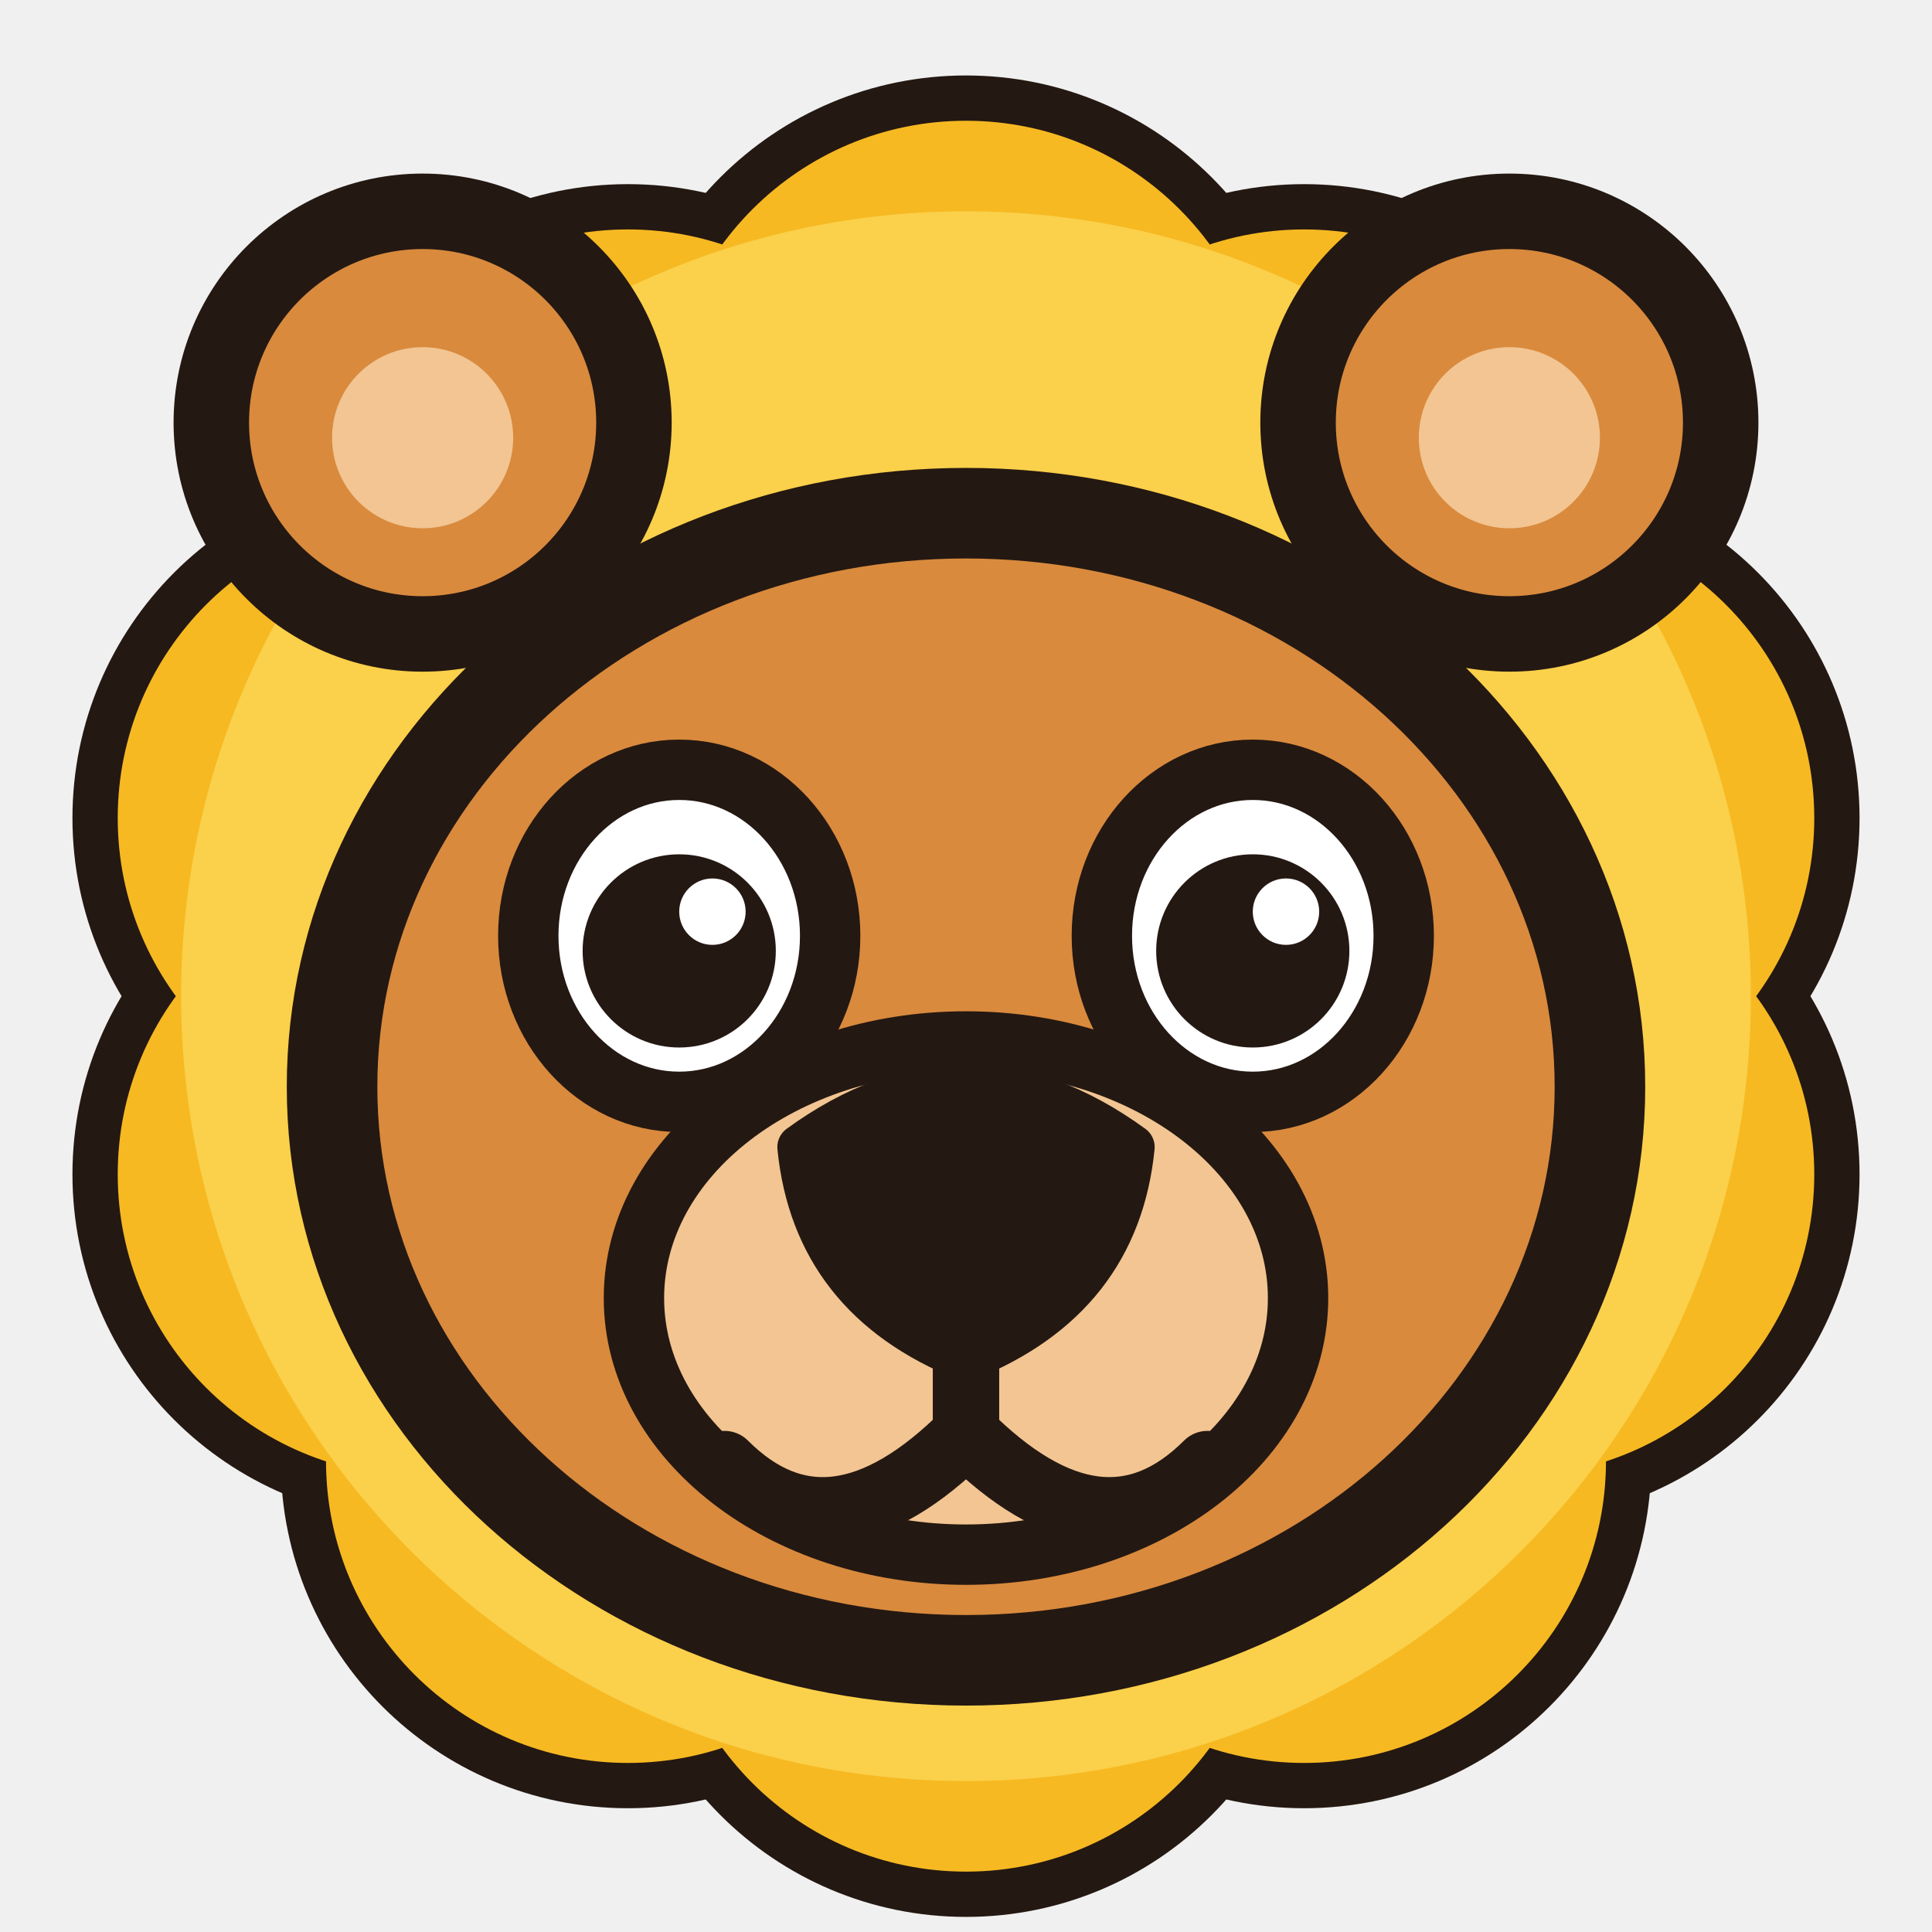
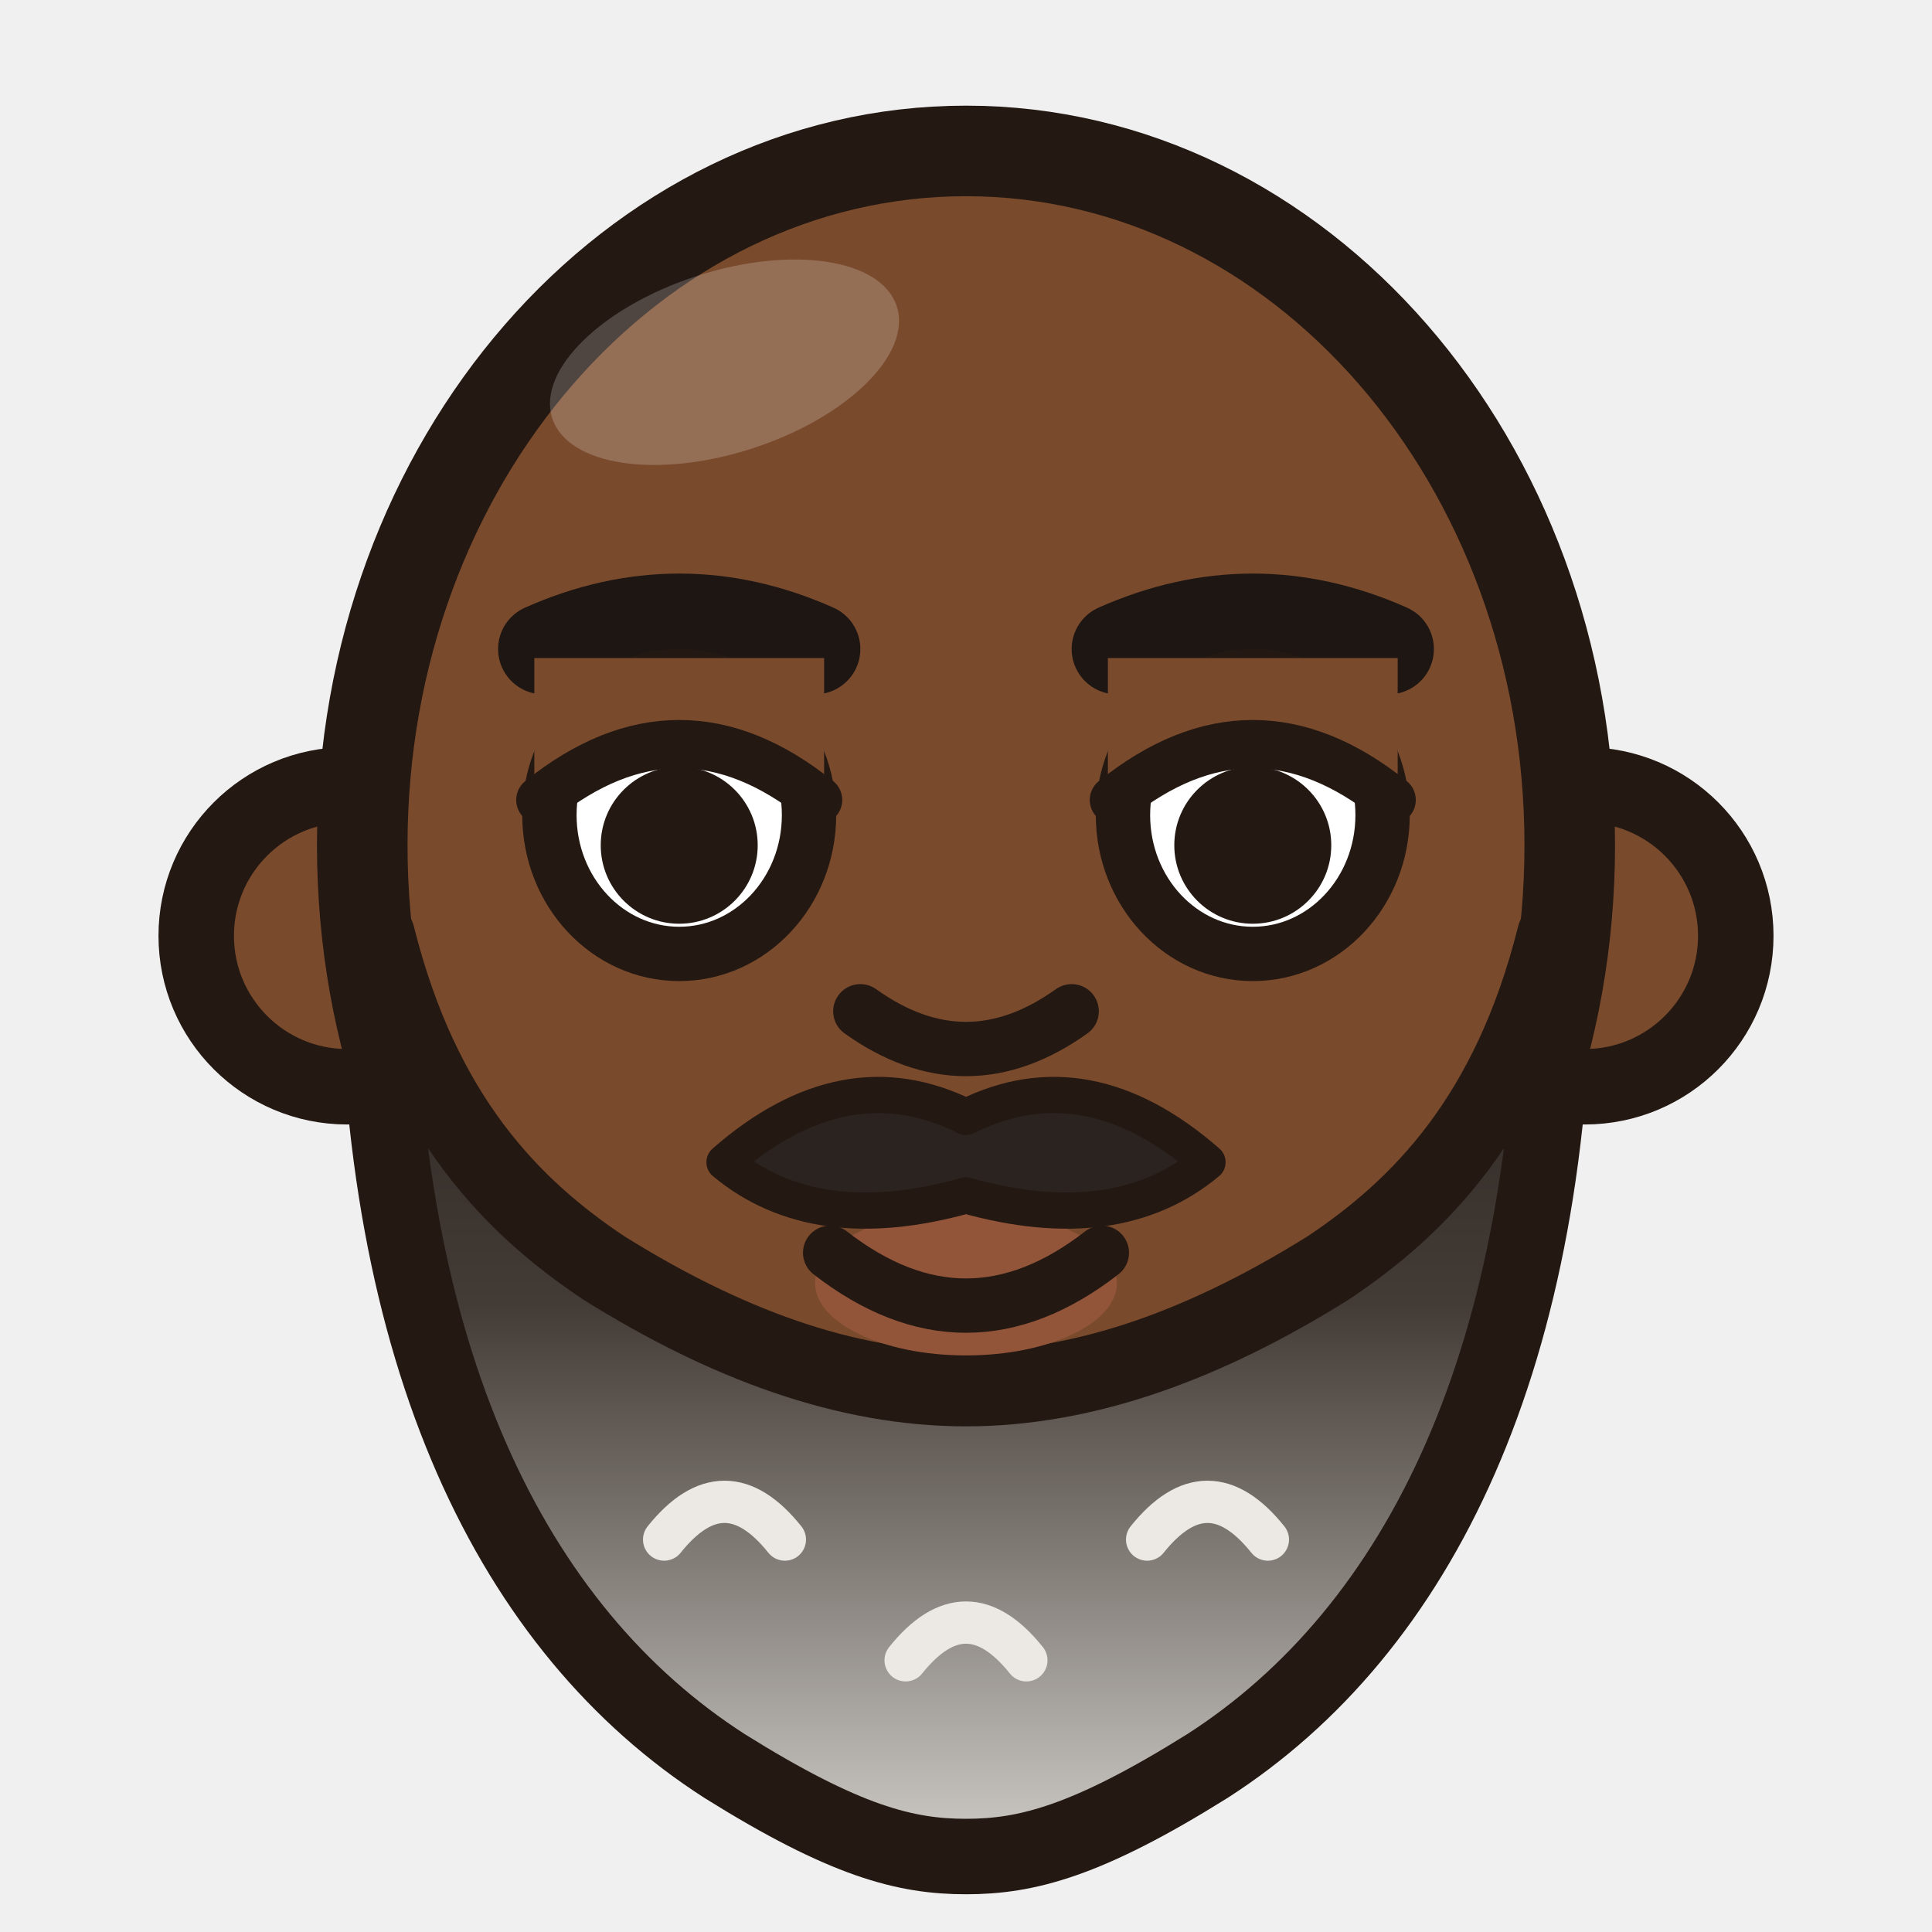
<svg xmlns="http://www.w3.org/2000/svg" viewBox="0 0 64 64">
-   <circle cx="32.0" cy="14.0" r="10" fill="#f6b922" stroke="#241812" stroke-width="3" />
-   <circle cx="43.2" cy="17.6" r="10" fill="#f6b922" stroke="#241812" stroke-width="3" />
-   <circle cx="50.1" cy="27.1" r="10" fill="#f6b922" stroke="#241812" stroke-width="3" />
-   <circle cx="50.1" cy="38.9" r="10" fill="#f6b922" stroke="#241812" stroke-width="3" />
-   <circle cx="43.2" cy="48.4" r="10" fill="#f6b922" stroke="#241812" stroke-width="3" />
-   <circle cx="32.0" cy="52.0" r="10" fill="#f6b922" stroke="#241812" stroke-width="3" />
-   <circle cx="20.8" cy="48.4" r="10" fill="#f6b922" stroke="#241812" stroke-width="3" />
-   <circle cx="13.9" cy="38.9" r="10" fill="#f6b922" stroke="#241812" stroke-width="3" />
-   <circle cx="13.9" cy="27.1" r="10" fill="#f6b922" stroke="#241812" stroke-width="3" />
-   <circle cx="20.8" cy="17.6" r="10" fill="#f6b922" stroke="#241812" stroke-width="3" />
-   <circle cx="32.0" cy="14.0" r="10" fill="#f6b922" />
-   <circle cx="43.2" cy="17.6" r="10" fill="#f6b922" />
-   <circle cx="50.1" cy="27.1" r="10" fill="#f6b922" />
-   <circle cx="50.1" cy="38.9" r="10" fill="#f6b922" />
-   <circle cx="43.2" cy="48.4" r="10" fill="#f6b922" />
-   <circle cx="32.0" cy="52.0" r="10" fill="#f6b922" />
-   <circle cx="20.8" cy="48.4" r="10" fill="#f6b922" />
-   <circle cx="13.9" cy="38.9" r="10" fill="#f6b922" />
-   <circle cx="13.9" cy="27.1" r="10" fill="#f6b922" />
-   <circle cx="20.8" cy="17.6" r="10" fill="#f6b922" />
-   <circle cx="32" cy="33" r="26" fill="#fbd04a" />
-   <circle cx="14" cy="14" r="7" fill="#d98a3d" stroke="#241812" stroke-width="2.5" />
-   <circle cx="14" cy="14.5" r="3" fill="#f2c592" />
-   <circle cx="50" cy="14" r="7" fill="#d98a3d" stroke="#241812" stroke-width="2.5" />
-   <circle cx="50" cy="14.5" r="3" fill="#f2c592" />
-   <ellipse cx="32" cy="36" rx="21" ry="19" fill="#d98a3d" stroke="#241812" stroke-width="3" />
-   <ellipse cx="32" cy="43" rx="11" ry="8.5" fill="#f2c592" stroke="#241812" stroke-width="2" />
-   <path d="M26.5 38 Q32 34 37.5 38 Q37 43 32 45 Q27 43 26.5 38 Z" fill="#241812" stroke="#241812" stroke-width="1.5" stroke-linejoin="round" />
-   <ellipse cx="22.5" cy="31" rx="5" ry="5.5" fill="#fff" stroke="#241812" stroke-width="2" />
-   <circle cx="22.5" cy="31.5" r="3.2" fill="#241812" />
-   <circle cx="23.6" cy="30.2" r="1.1" fill="#fff" />
-   <ellipse cx="41.5" cy="31" rx="5" ry="5.5" fill="#fff" stroke="#241812" stroke-width="2" />
-   <circle cx="41.5" cy="31.5" r="3.2" fill="#241812" />
-   <circle cx="42.6" cy="30.2" r="1.1" fill="#fff" />
-   <path d="M32 45 V47.5 M32 47.5 Q27.5 52 24 48.5 M32 47.5 Q36.5 52 40 48.5" stroke="#241812" stroke-width="2.2" stroke-linecap="round" stroke-linejoin="round" fill="none" />
+   <defs>
+     <linearGradient id="lb" x1="0" y1="0" x2="0" y2="1">
+       <stop offset="0" stop-color="#2b231f" />
+       <stop offset="0.4" stop-color="#433b36" />
+       <stop offset="0.75" stop-color="#938e89" />
+       <stop offset="1" stop-color="#cfccc7" />
+     </linearGradient>
+   </defs>
+   <circle cx="11.5" cy="31" r="5" fill="#7a4a2c" stroke="#241812" stroke-width="2.5" />
+   <circle cx="52.5" cy="31" r="5" fill="#7a4a2c" stroke="#241812" stroke-width="2.5" />
+   <ellipse cx="32" cy="28" rx="20" ry="23" fill="#7a4a2c" stroke="#241812" stroke-width="3" />
+   <ellipse cx="24" cy="12" rx="6" ry="3" fill="#fff" opacity="0.2" transform="rotate(-18 24 12)" />
+   <path d="M12.5 31 C12.5 45 17 54 24 58.5 C28 61 30 61.5 32 61.5 C34 61.5 36 61 40 58.5 C47 54 51.5 45 51.5 31 C50 37 47 40 44 42 C40 44.5 36 46 32 46 C28 46 24 44.5 20 42 C17 40 14 37 12.5 31 Z" fill="url(#lb)" stroke="#241812" stroke-width="2.5" stroke-linejoin="round" />
+   <path d="M22 51 q2 -2.5 4 0 M30 55 q2 -2.5 4 0 M38 51 q2 -2.5 4 0" stroke="#ece9e4" stroke-width="1.4" stroke-linecap="round" fill="none" />
+   <ellipse cx="32" cy="42.5" rx="5" ry="2.4" fill="#93553a" />
+   <path d="M24 38.5 Q28 35 32 37 Q36 35 40 38.5 Q37 41 32 39.6 Q27 41 24 38.5 Z" fill="#2b231f" stroke="#241812" stroke-width="1.2" stroke-linejoin="round" />
+   <path d="M27.5 41.5 Q32 45 36.5 41.5" stroke="#241812" stroke-width="1.8" stroke-linecap="round" fill="none" />
+   <path d="M28.5 33.5 Q32 36 35.5 33.5" stroke="#241812" stroke-width="1.8" stroke-linecap="round" fill="none" />
+   <path d="M18 21.5 Q22.5 19.5 27 21.5 M37 21.5 Q41.5 19.5 46 21.5" stroke="#1e1613" stroke-width="3" stroke-linecap="round" fill="none" />
+   <ellipse cx="22.5" cy="27" rx="4.3" ry="4.6" fill="#fff" stroke="#241812" stroke-width="1.8" />
+   <ellipse cx="41.5" cy="27" rx="4.3" ry="4.6" fill="#fff" stroke="#241812" stroke-width="1.8" />
+   <circle cx="22.5" cy="28" r="2.6" fill="#241812" />
+   <circle cx="41.5" cy="28" r="2.6" fill="#241812" />
+   <path d="M17.7 26.5 Q22.5 22.8 27.3 26.5 L27.3 21.8 L17.7 21.8 Z M36.7 26.5 Q41.5 22.8 46.3 26.5 L46.3 21.8 L36.7 21.8 Z" fill="#7a4a2c" />
+   <path d="M17.9 26.5 Q22.5 22.8 27.1 26.5 M36.9 26.5 Q41.5 22.8 46.1 26.5" stroke="#241812" stroke-width="1.6" stroke-linecap="round" fill="none" />
</svg>
